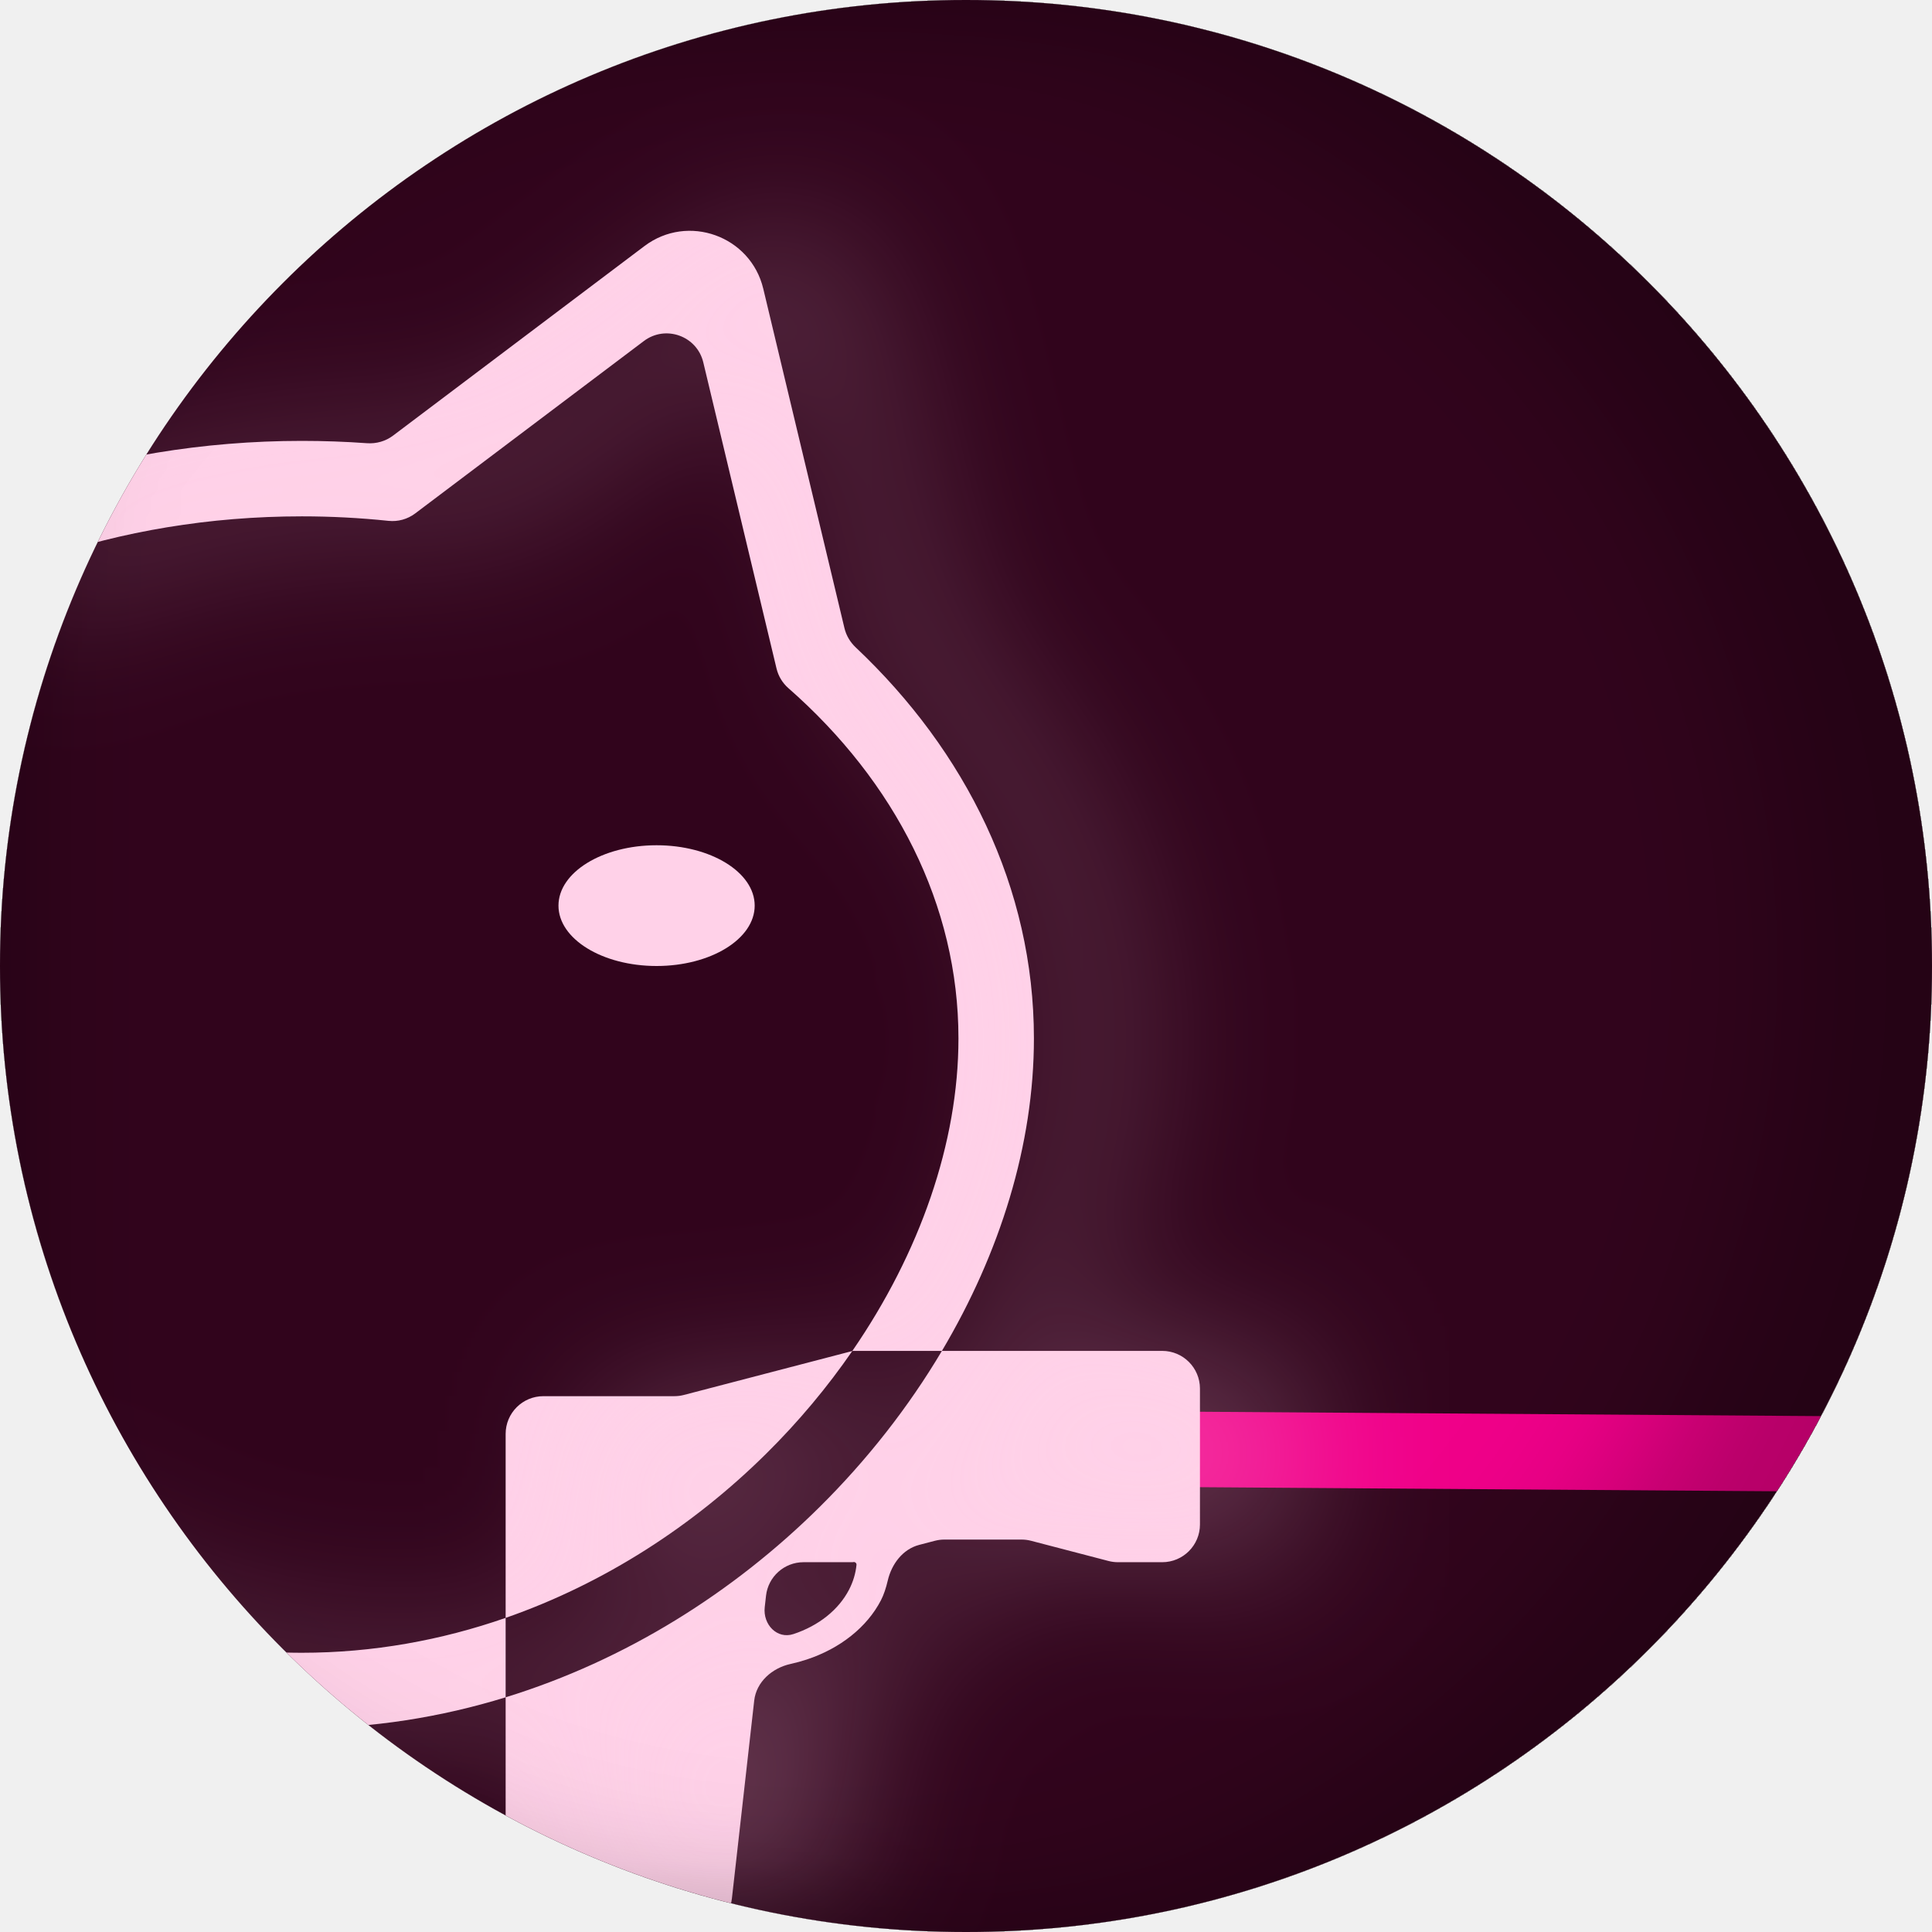
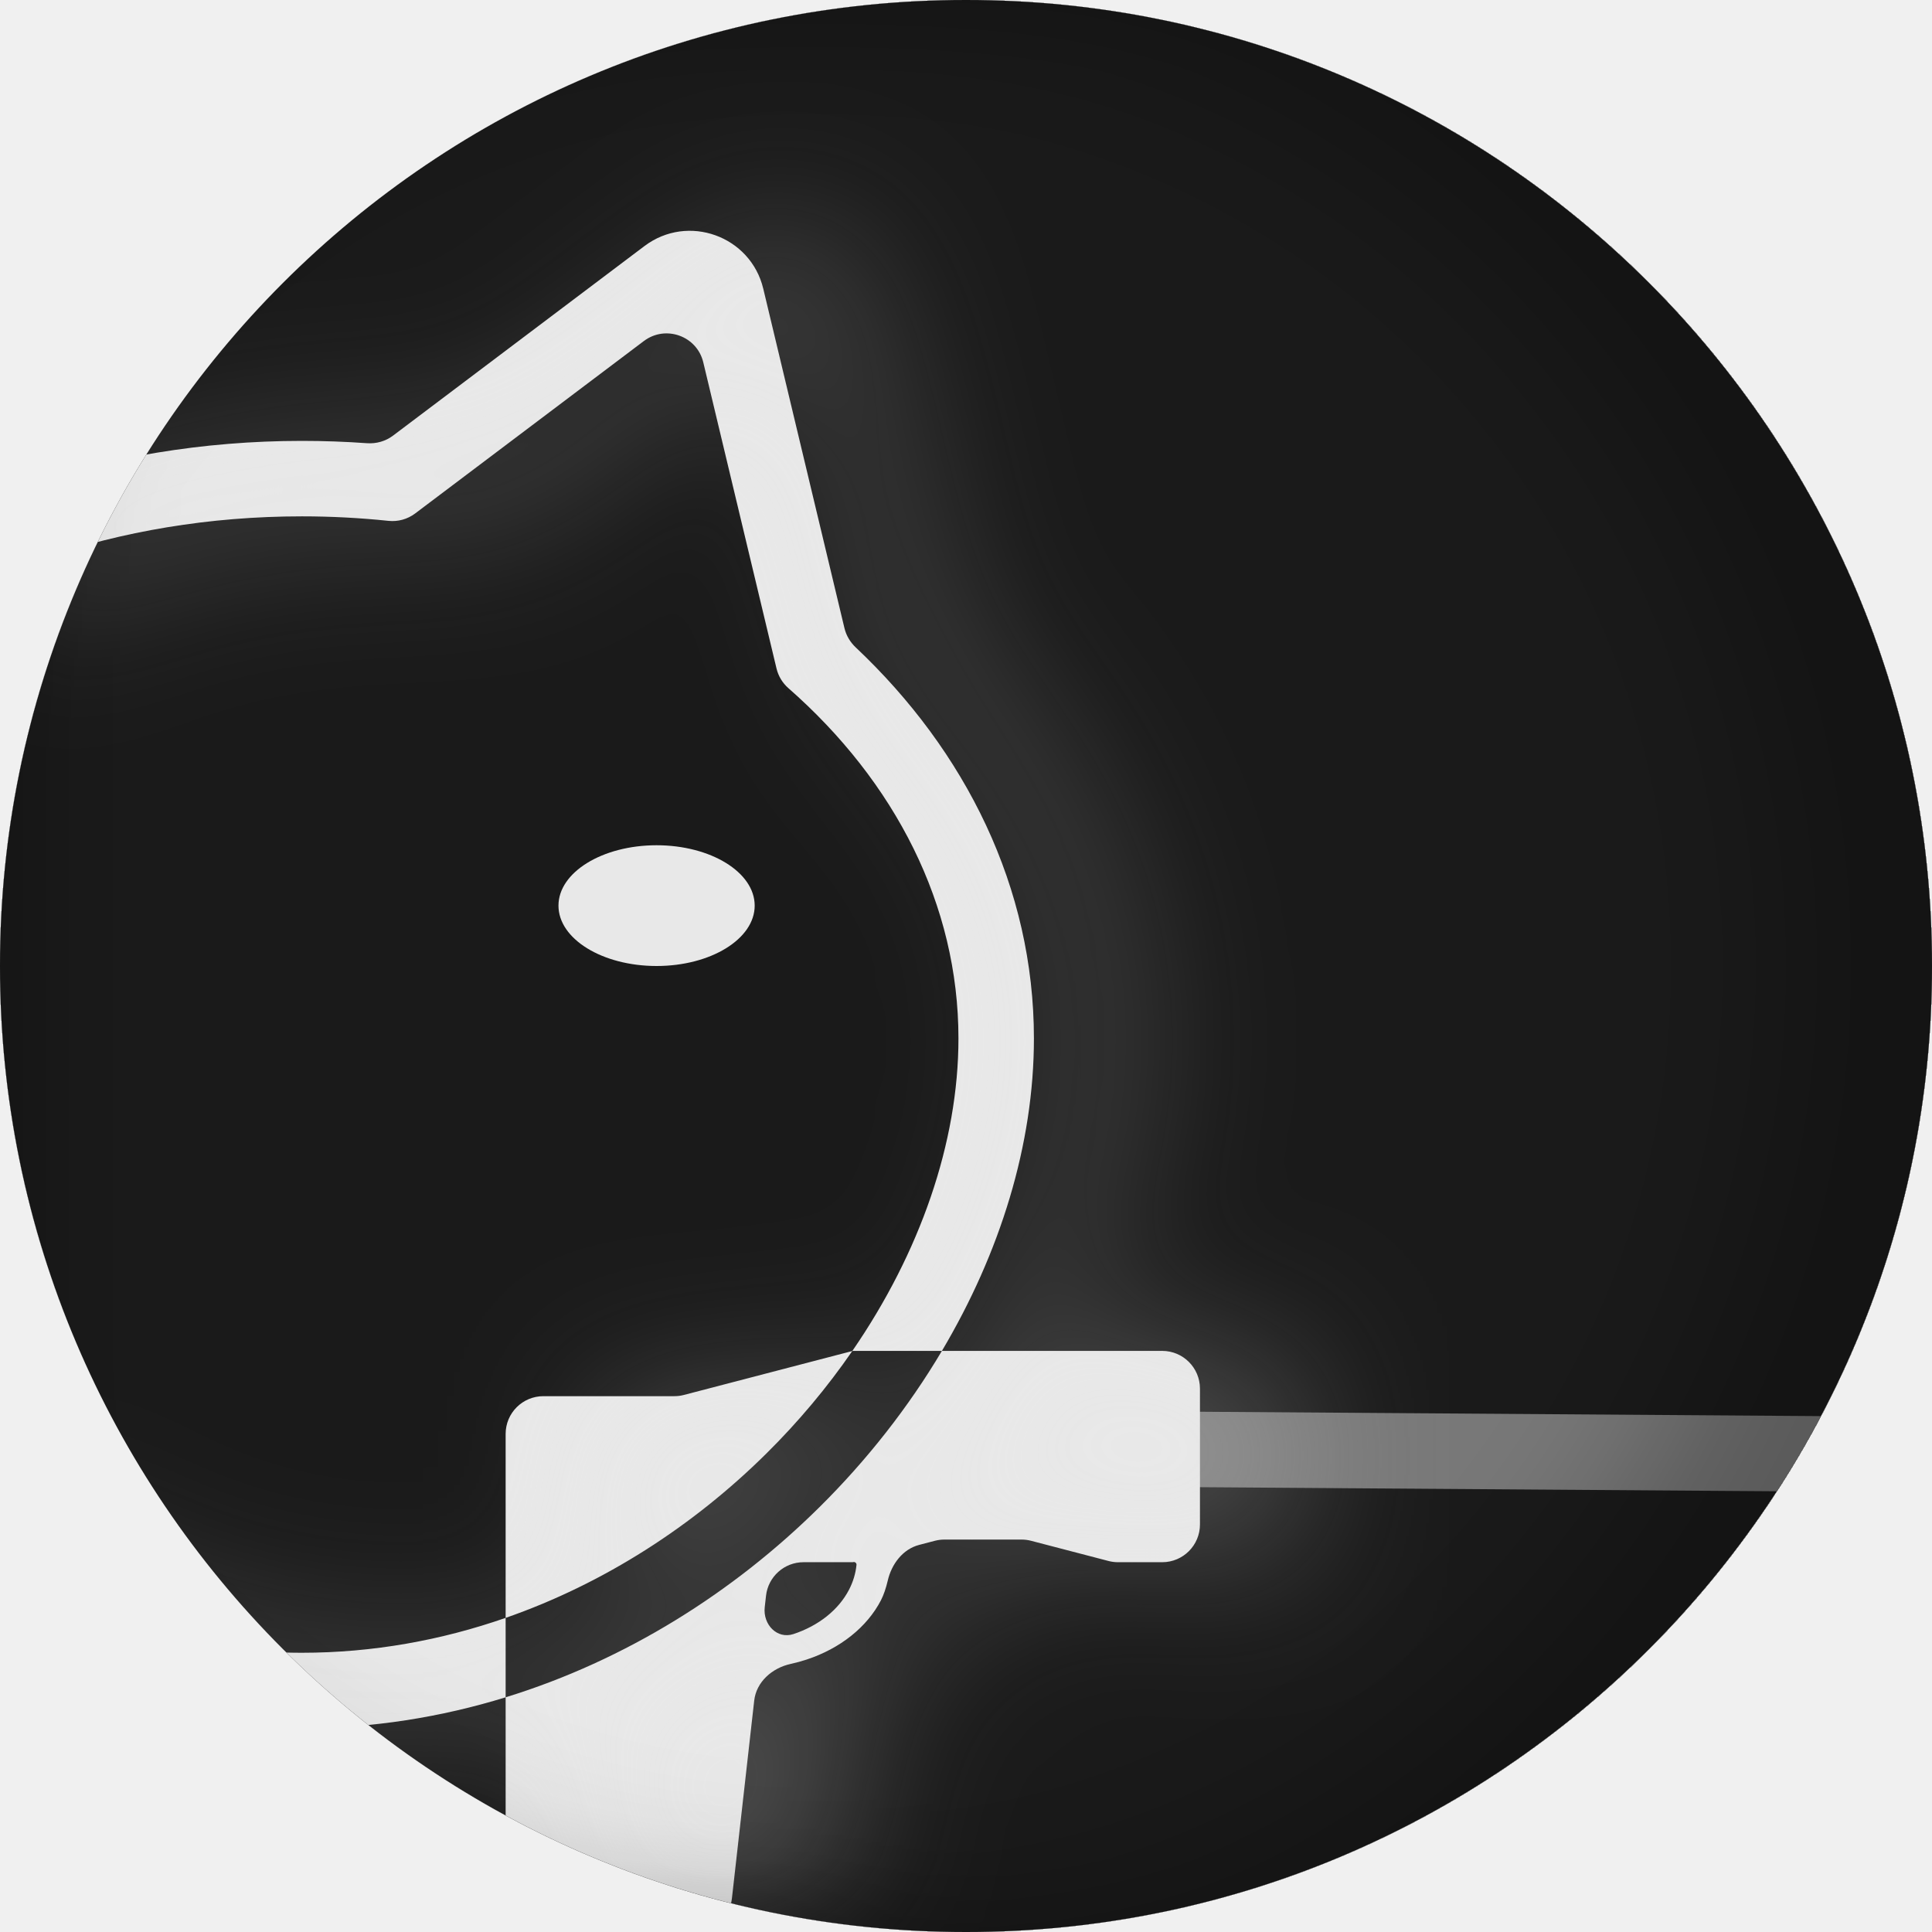
<svg xmlns="http://www.w3.org/2000/svg" width="256" height="256" fill="none">
  <g filter="url(#a)">
    <g clip-path="url(#b)">
-       <rect width="256" height="256" fill="#31041c" rx="128" style="" />
-       <path stroke="#f00089" stroke-width="10" d="m150.035 192 142 1" />
-       <ellipse cx="87" cy="120" fill="#ffd1e8" rx="13" ry="8" />
-       <path fill="#ffd1e8" fill-rule="evenodd" d="M101.139 38.263c-1.676-7.009-9.992-9.997-15.746-5.658L52.078 57.723c-.988.745-2.216 1.093-3.45 1.004-2.843-.204-5.721-.308-8.628-.308-52.513 0-97 34.499-97 79.181 0 22.093 11.044 44.911 28.429 62.117C-11.138 216.973 13.078 229 40 229c9.386 0 18.444-1.462 27-4.098V251c0 2.762 2.239 5 5 5h20.013c2.545 0 4.684-1.911 4.969-4.44l2.954-26.219c.28-2.489 2.38-4.324 4.825-4.861.724-.159 1.436-.353 2.132-.583 2.205-.729 4.208-1.797 5.895-3.144 1.688-1.346 3.027-2.945 3.94-4.704.377-.727.679-1.647.903-2.61.51-2.192 1.987-4.165 4.164-4.733l2.084-.544c.412-.107.837-.162 1.262-.162h10.218c.425 0 .85.055 1.262.162l10.258 2.676c.412.108.837.162 1.262.162H154c2.761 0 5-2.238 5-5v-18c0-2.761-2.239-5-5-5h-29.191C132.533 165.993 137 151.65 137 137.6c0-19.979-9.03-38.062-23.615-51.819-.73-.689-1.255-1.569-1.489-2.545L101.139 38.263Zm11.793 140.755c.045-.012.092-.018.138-.018h11.739c-4.421 7.446-9.909 14.453-16.238 20.717C97.216 210.956 82.984 219.978 67 224.902v-10.524c13.121-4.569 24.917-12.247 34.536-21.768 4.28-4.235 8.099-8.806 11.396-13.592Zm0 0-22.311 5.82c-.412.108-.836.162-1.262.162H72c-2.761 0-5 2.239-5 5v24.378C58.481 217.344 49.404 219 40 219c-23.889 0-45.672-10.687-61.536-26.39C-37.45 176.859-47 156.477-47 137.6c0-37.256 37.892-69.181 87-69.181 3.893 0 7.724.204 11.478.598 1.259.132 2.522-.218 3.532-.98l30.307-22.85c2.877-2.169 7.035-.675 7.873 2.829l9.703 40.566c.241 1.006.788 1.913 1.565 2.595C118.617 103.6 127 119.919 127 137.6c0 13.801-5.105 28.406-14.068 41.418Zm-11.601 33.945c-.257 2.282 1.628 4.279 3.809 3.558 1.65-.545 3.148-1.344 4.411-2.351 1.262-1.007 2.263-2.203 2.946-3.519.546-1.051.88-2.163.993-3.294.024-.245-.206-.431-.445-.369-.03.008-.061.012-.092.012h-6.482c-2.545 0-4.684 1.912-4.969 4.44l-.171 1.523Z" clip-rule="evenodd" />
+       <rect width="256" height="256" fill="#1a1a1a" rx="128" />
+       <path stroke="#787878" stroke-width="10" d="m150.035 192 142 1" />
+       <ellipse cx="87" cy="120" fill="#e8e8e8" rx="13" ry="8" />
+       <path fill="#e8e8e8" fill-rule="evenodd" d="M101.139 38.263c-1.676-7.009-9.992-9.997-15.746-5.658L52.078 57.723c-.988.745-2.216 1.093-3.45 1.004-2.843-.204-5.721-.308-8.628-.308-52.513 0-97 34.499-97 79.181 0 22.093 11.044 44.911 28.429 62.117C-11.138 216.973 13.078 229 40 229c9.386 0 18.444-1.462 27-4.098V251c0 2.762 2.239 5 5 5h20.013c2.545 0 4.684-1.911 4.969-4.44l2.954-26.219c.28-2.489 2.38-4.324 4.825-4.861.724-.159 1.436-.353 2.132-.583 2.205-.729 4.208-1.797 5.895-3.144 1.688-1.346 3.027-2.945 3.94-4.704.377-.727.679-1.647.903-2.61.51-2.192 1.987-4.165 4.164-4.733l2.084-.544c.412-.107.837-.162 1.262-.162h10.218c.425 0 .85.055 1.262.162l10.258 2.676c.412.108.837.162 1.262.162H154c2.761 0 5-2.238 5-5v-18c0-2.761-2.239-5-5-5h-29.191C132.533 165.993 137 151.65 137 137.6c0-19.979-9.03-38.062-23.615-51.819-.73-.689-1.255-1.569-1.489-2.545L101.139 38.263Zm11.793 140.755c.045-.012.092-.018.138-.018h11.739c-4.421 7.446-9.909 14.453-16.238 20.717C97.216 210.956 82.984 219.978 67 224.902v-10.524c13.121-4.569 24.917-12.247 34.536-21.768 4.28-4.235 8.099-8.806 11.396-13.592Zm0 0-22.311 5.82c-.412.108-.836.162-1.262.162H72c-2.761 0-5 2.239-5 5v24.378C58.481 217.344 49.404 219 40 219c-23.889 0-45.672-10.687-61.536-26.39C-37.45 176.859-47 156.477-47 137.6c0-37.256 37.892-69.181 87-69.181 3.893 0 7.724.204 11.478.598 1.259.132 2.522-.218 3.532-.98l30.307-22.85c2.877-2.169 7.035-.675 7.873 2.829l9.703 40.566c.241 1.006.788 1.913 1.565 2.595C118.617 103.6 127 119.919 127 137.6c0 13.801-5.105 28.406-14.068 41.418Zm-11.601 33.945c-.257 2.282 1.628 4.279 3.809 3.558 1.65-.545 3.148-1.344 4.411-2.351 1.262-1.007 2.263-2.203 2.946-3.519.546-1.051.88-2.163.993-3.294.024-.245-.206-.431-.445-.369-.03.008-.061.012-.092.012h-6.482c-2.545 0-4.684 1.912-4.969 4.44l-.171 1.523Z" clip-rule="evenodd" />
      <g filter="url(#c)" opacity=".25">
-         <path fill="#ffd1e8" fill-rule="evenodd" d="M114.139 38.263c-1.676-7.009-9.992-9.997-15.746-5.658L63.543 58.88c-3.464-.305-6.982-.462-10.543-.462-52.513 0-97 34.499-97 79.181 0 22.093 11.044 44.911 28.429 62.117C1.862 216.973 26.078 229 53 229c9.386 0 18.444-1.462 27-4.098V256h29.481l3.945-35.005c2.22-.047 4.412-.419 6.467-1.098 2.205-.729 4.208-1.797 5.895-3.144 1.688-1.346 3.027-2.945 3.94-4.704.887-1.708 1.356-4.479 1.382-6.382L137.5 204H149l11.5 3H172v-28h-34.191C145.533 165.993 150 151.65 150 137.6c0-20.49-9.497-38.986-24.745-52.866L114.139 38.263Zm11.793 140.755L126 179h11.809c-4.421 7.446-9.909 14.453-16.238 20.717-11.355 11.239-25.587 20.261-41.571 25.185v-10.524c13.121-4.569 24.917-12.247 34.536-21.768 4.28-4.235 8.099-8.806 11.396-13.592Zm0 0L103 185H80v29.378C71.481 217.344 62.404 219 53 219c-23.889 0-45.672-10.687-61.536-26.39C-24.45 176.859-34 156.477-34 137.6c0-37.256 37.892-69.181 87-69.181 3.893 0 7.724.204 11.478.598l1.959.206 1.573-1.186 36.403-27.447 11.48 47.992.37 1.546 1.195 1.049C131.617 103.6 140 119.919 140 137.6c0 13.801-5.105 28.406-14.068 41.418Zm-12.092 38.305c1.476-.078 2.929-.349 4.3-.802 1.65-.545 3.148-1.344 4.411-2.351 1.262-1.007 2.263-2.203 2.946-3.519.625-1.204.973-2.487 1.027-3.788L126 207h-10.997l-1.163 10.323Z" clip-rule="evenodd" />
+         <path fill="#e8e8e8" fill-rule="evenodd" d="M114.139 38.263c-1.676-7.009-9.992-9.997-15.746-5.658L63.543 58.88c-3.464-.305-6.982-.462-10.543-.462-52.513 0-97 34.499-97 79.181 0 22.093 11.044 44.911 28.429 62.117C1.862 216.973 26.078 229 53 229c9.386 0 18.444-1.462 27-4.098V256h29.481l3.945-35.005c2.22-.047 4.412-.419 6.467-1.098 2.205-.729 4.208-1.797 5.895-3.144 1.688-1.346 3.027-2.945 3.94-4.704.887-1.708 1.356-4.479 1.382-6.382L137.5 204H149l11.5 3H172v-28h-34.191C145.533 165.993 150 151.65 150 137.6c0-20.49-9.497-38.986-24.745-52.866L114.139 38.263Zm11.793 140.755L126 179h11.809c-4.421 7.446-9.909 14.453-16.238 20.717-11.355 11.239-25.587 20.261-41.571 25.185v-10.524c13.121-4.569 24.917-12.247 34.536-21.768 4.28-4.235 8.099-8.806 11.396-13.592Zm0 0L103 185H80v29.378C71.481 217.344 62.404 219 53 219c-23.889 0-45.672-10.687-61.536-26.39C-24.45 176.859-34 156.477-34 137.6c0-37.256 37.892-69.181 87-69.181 3.893 0 7.724.204 11.478.598l1.959.206 1.573-1.186 36.403-27.447 11.48 47.992.37 1.546 1.195 1.049C131.617 103.6 140 119.919 140 137.6c0 13.801-5.105 28.406-14.068 41.418Zm-12.092 38.305c1.476-.078 2.929-.349 4.3-.802 1.65-.545 3.148-1.344 4.411-2.351 1.262-1.007 2.263-2.203 2.946-3.519.625-1.204.973-2.487 1.027-3.788L126 207h-10.997l-1.163 10.323Z" clip-rule="evenodd" />
      </g>
    </g>
  </g>
  <defs>
    <filter id="a" width="276" height="256" x="-20" y="0" color-interpolation-filters="sRGB" filterUnits="userSpaceOnUse">
      <feFlood flood-opacity="0" result="BackgroundImageFix" />
      <feBlend in="SourceGraphic" in2="BackgroundImageFix" result="shape" />
      <feColorMatrix in="SourceAlpha" result="hardAlpha" values="0 0 0 0 0 0 0 0 0 0 0 0 0 0 0 0 0 0 127 0" />
      <feOffset dx="-20" />
      <feGaussianBlur stdDeviation="10" />
      <feComposite in2="hardAlpha" k2="-1" k3="1" operator="arithmetic" />
      <feColorMatrix values="0 0 0 0 0 0 0 0 0 0 0 0 0 0 0 0 0 0 0.25 0" />
      <feBlend in2="shape" result="effect1_innerShadow_1591_192" />
    </filter>
    <filter id="c" width="256" height="265.418" x="-64" y="10.582" color-interpolation-filters="sRGB" filterUnits="userSpaceOnUse">
      <feFlood flood-opacity="0" result="BackgroundImageFix" />
      <feBlend in="SourceGraphic" in2="BackgroundImageFix" result="shape" />
      <feGaussianBlur result="effect1_foregroundBlur_1591_192" stdDeviation="10" />
    </filter>
    <clipPath id="b">
      <rect width="256" height="256" fill="#fff" rx="128" />
    </clipPath>
  </defs>
</svg>
